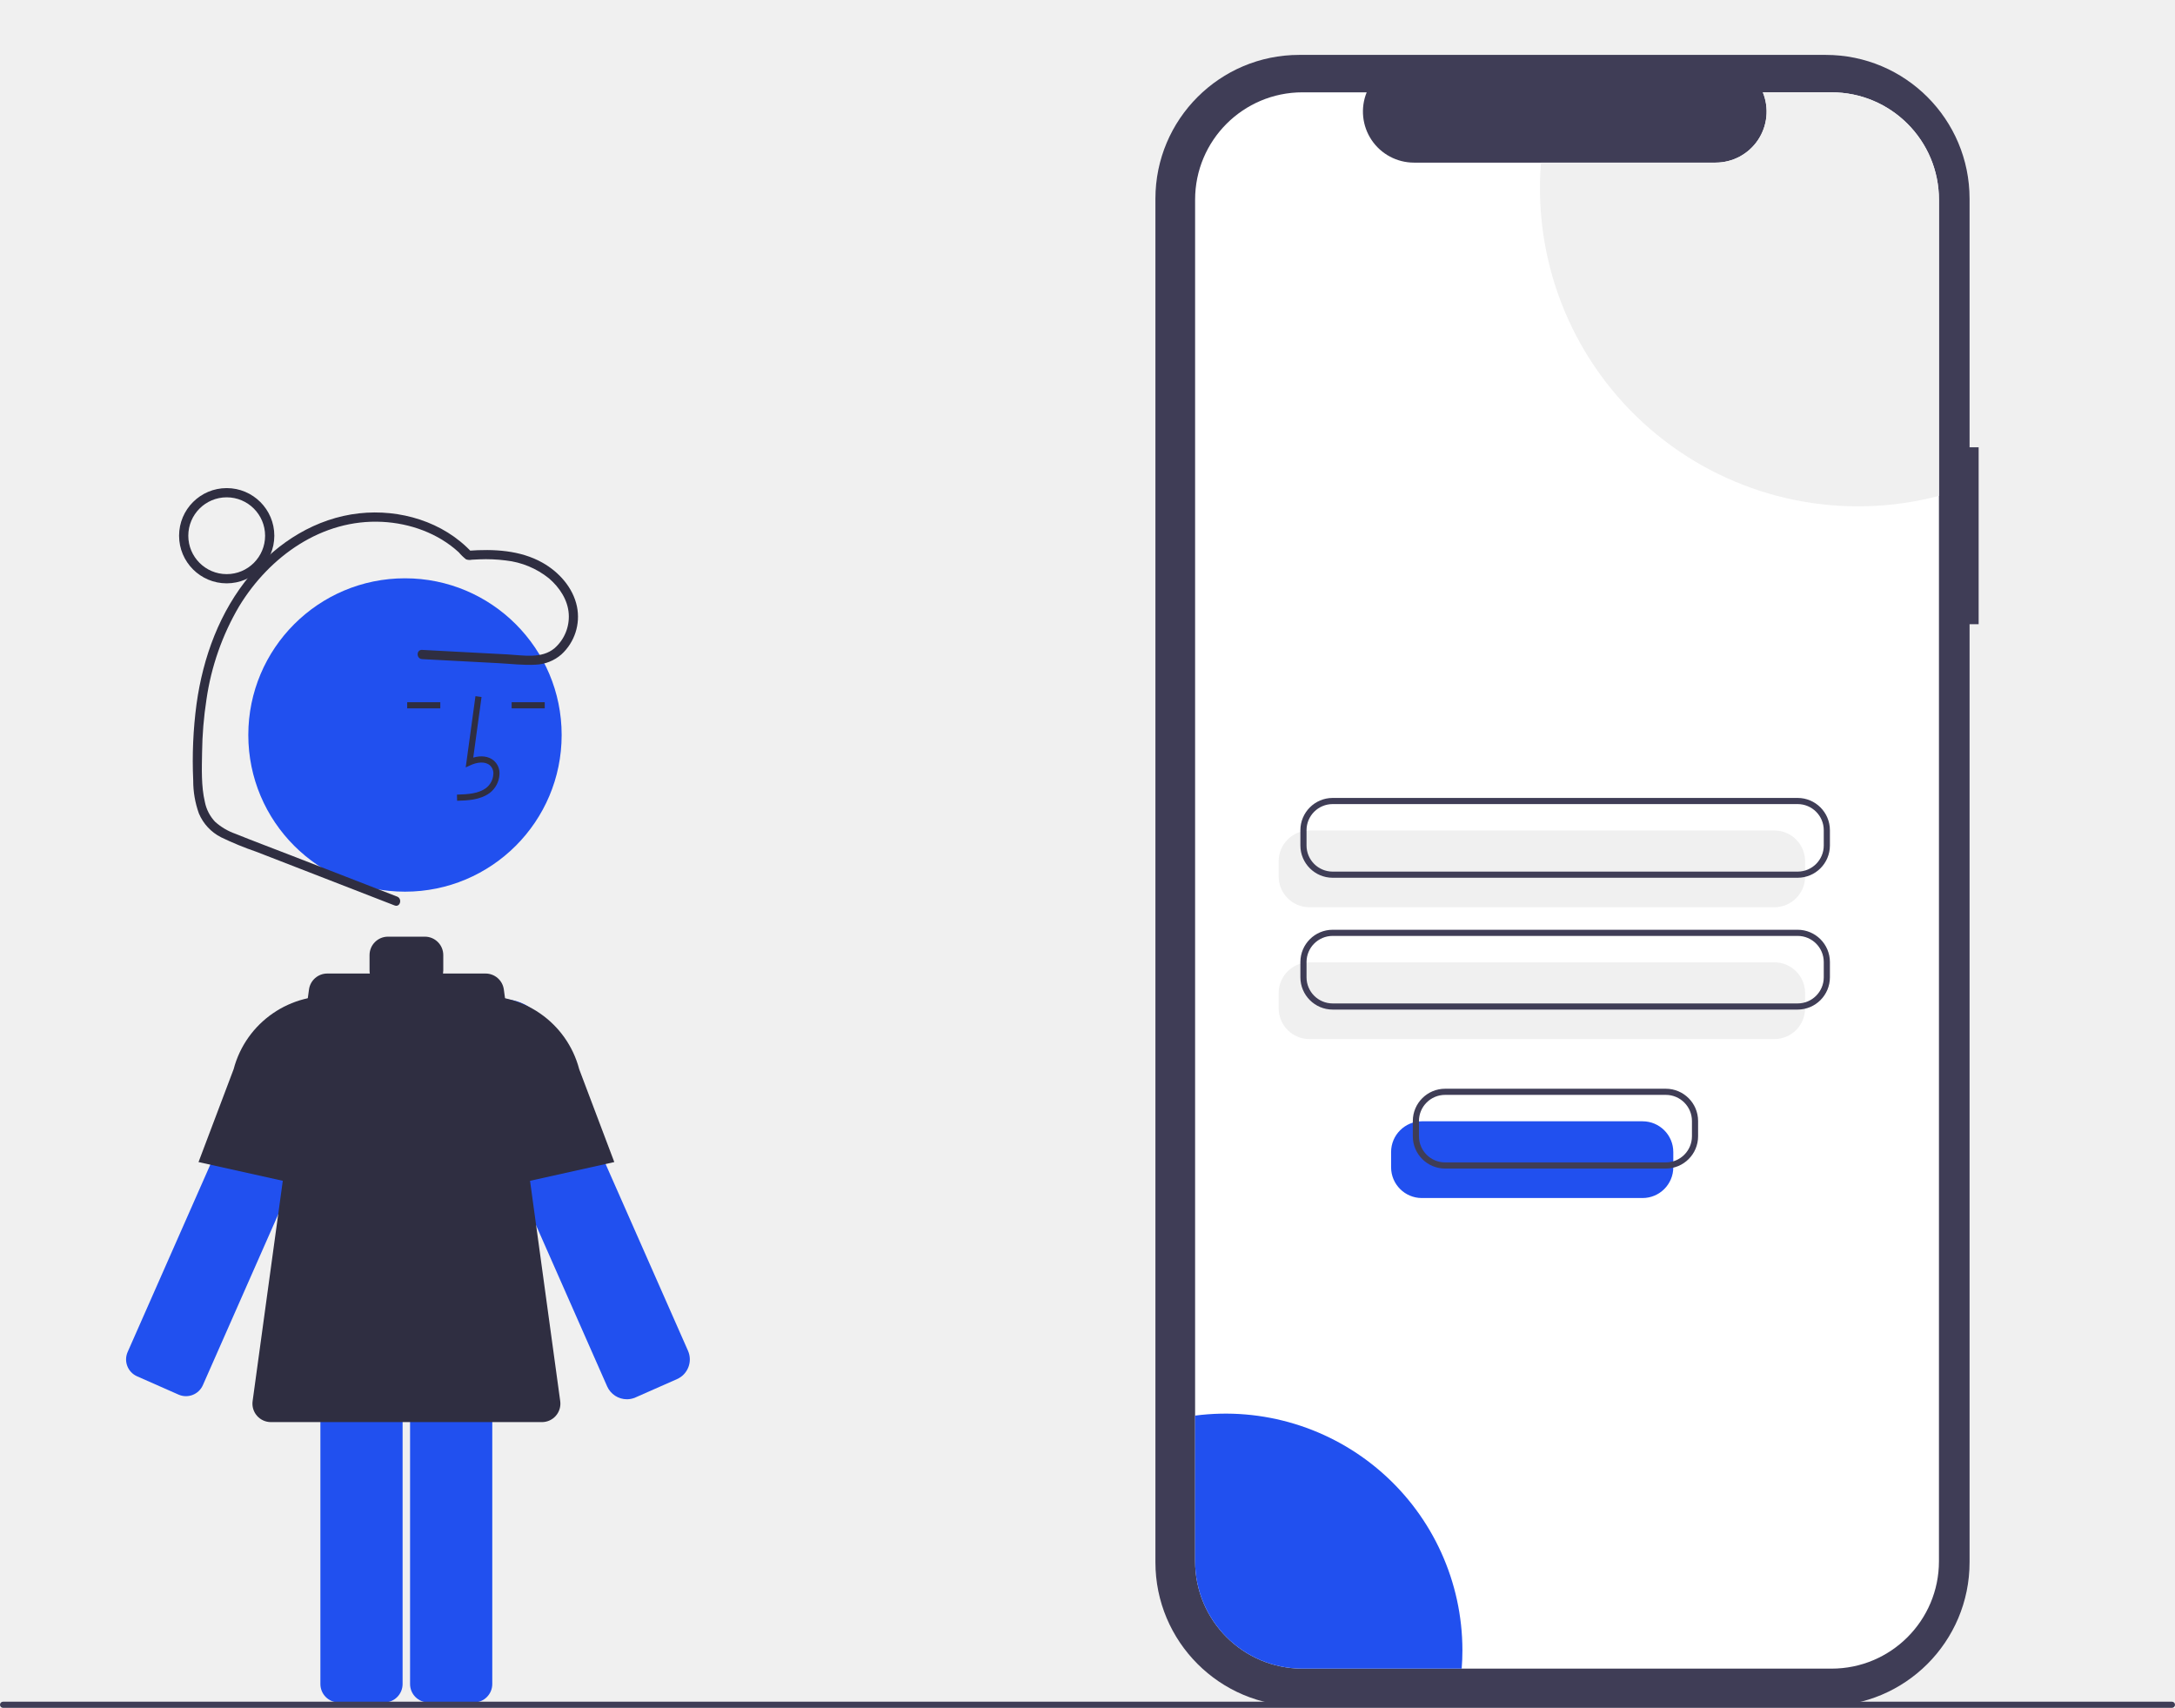
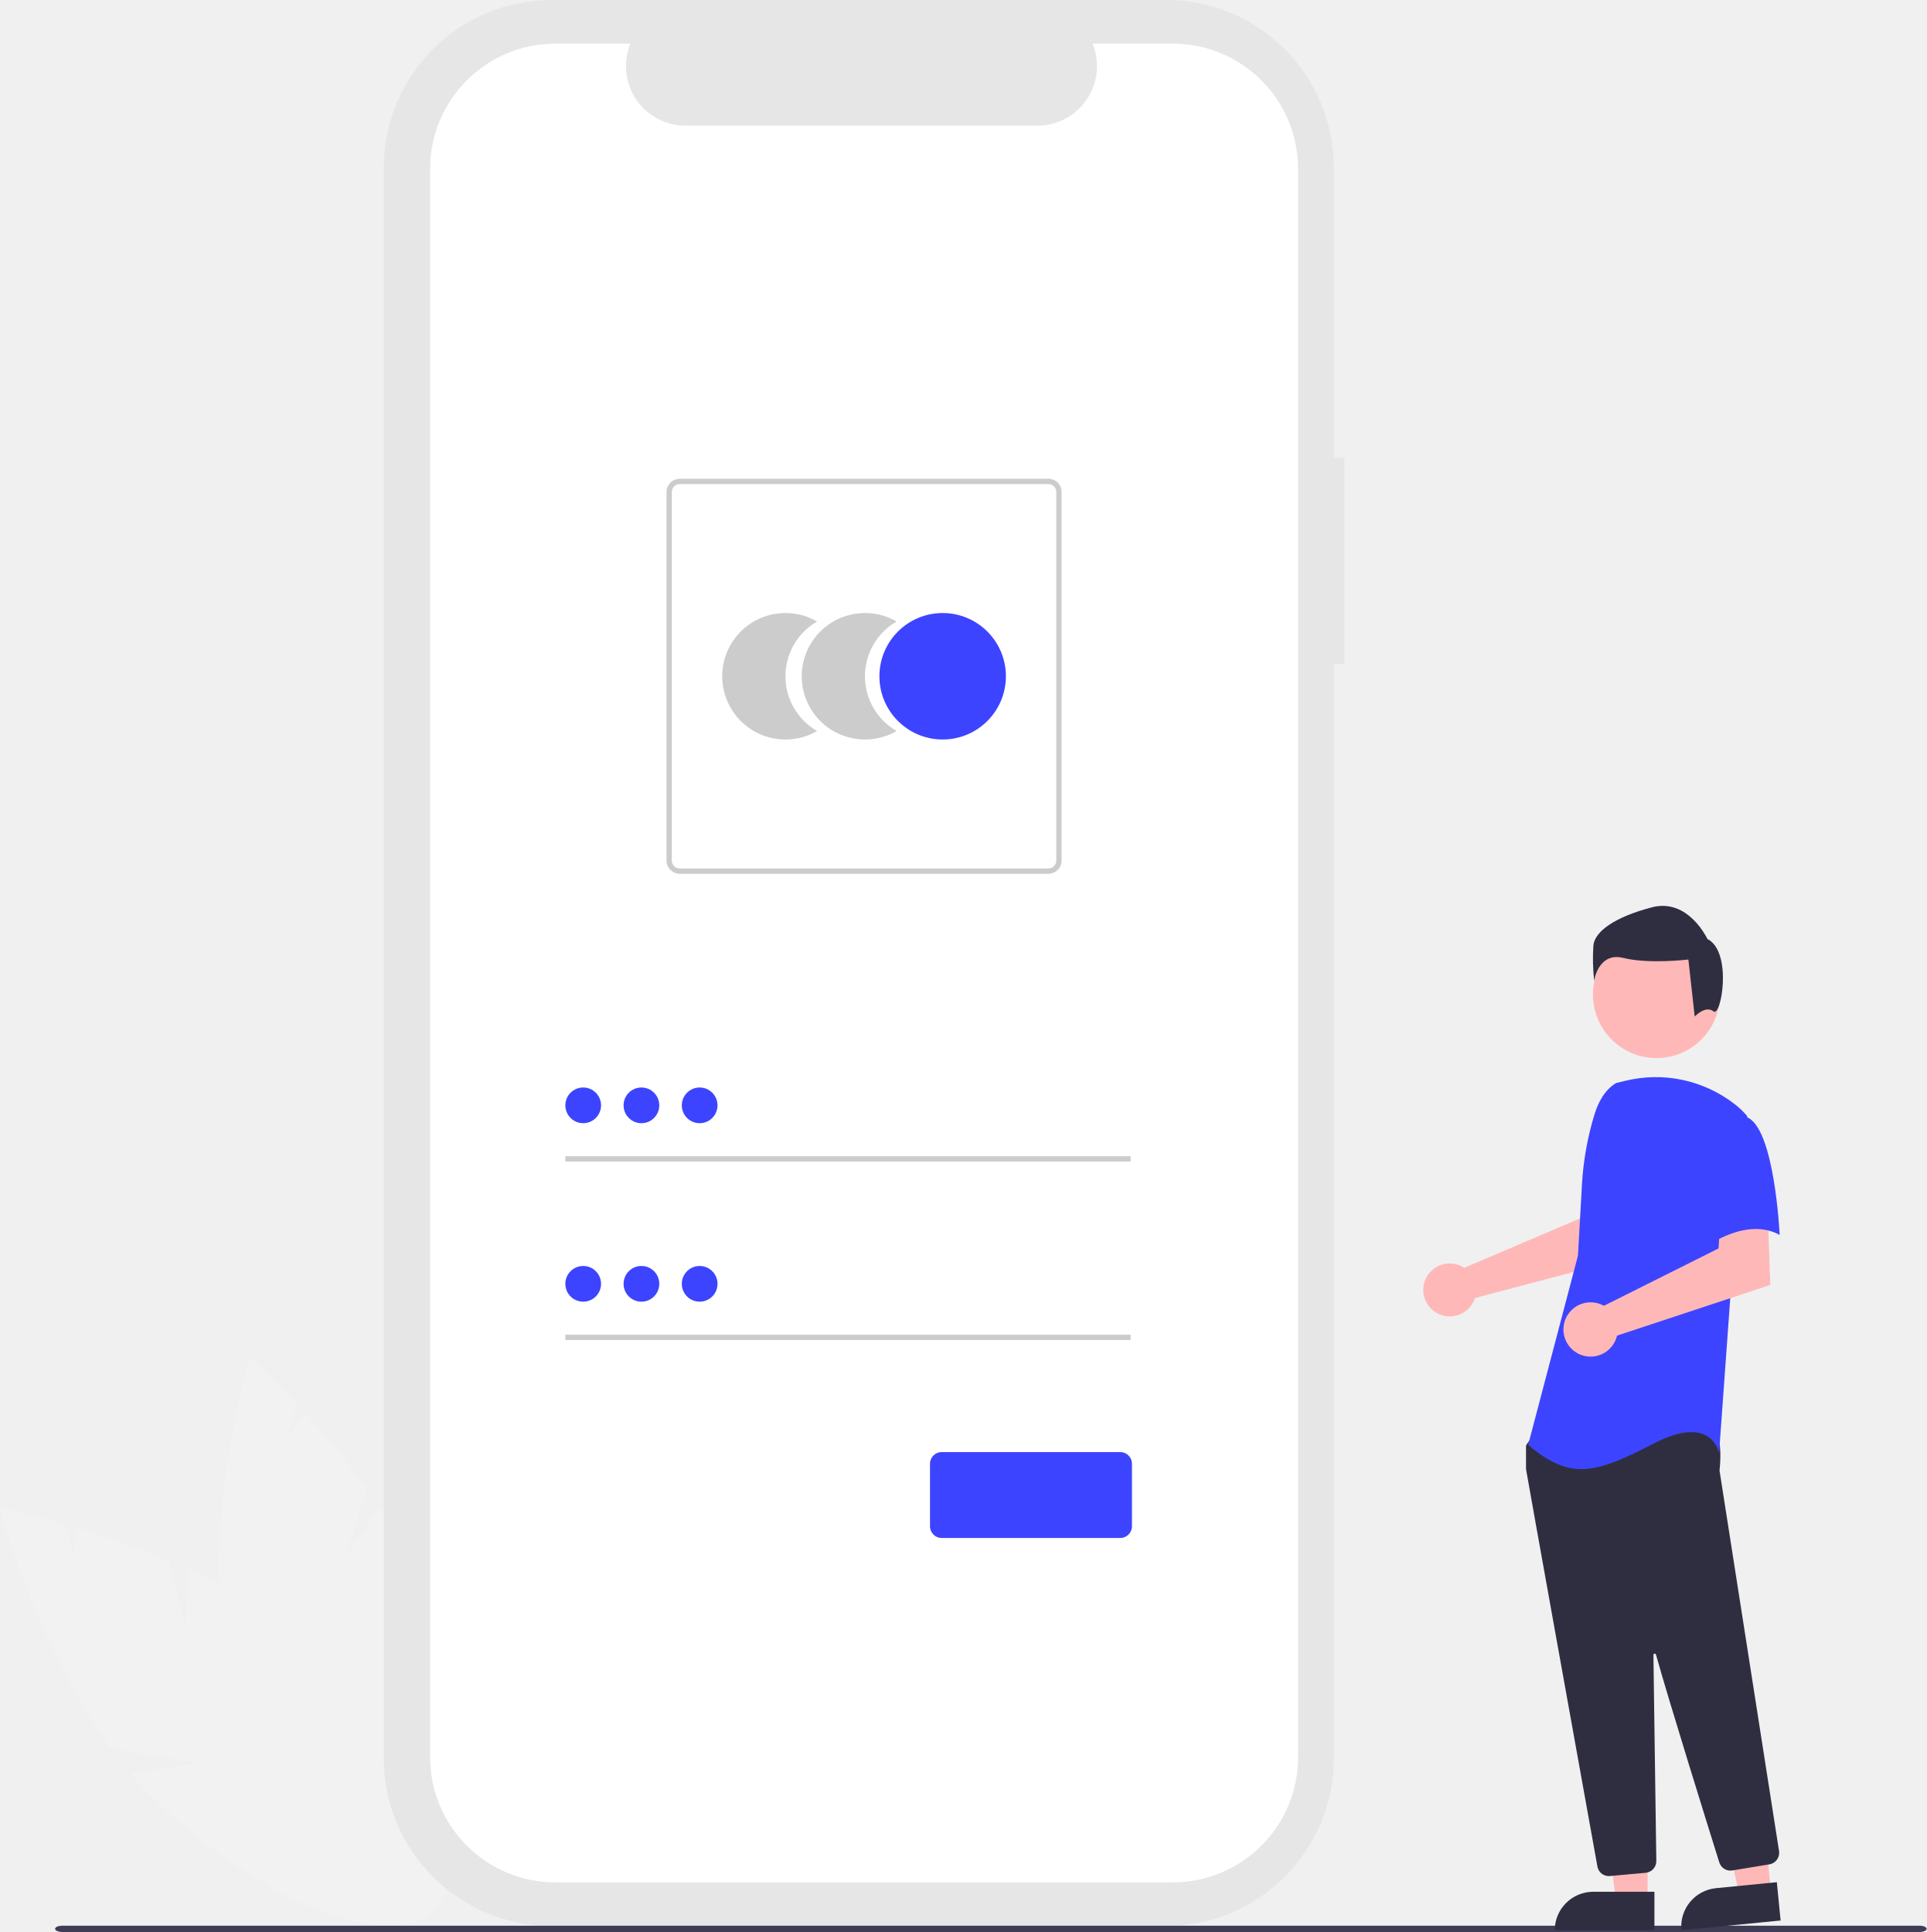
- <svg xmlns="http://www.w3.org/2000/svg" data-name="Layer 1" width="708" height="555.867" viewBox="0 0 708 555.867">
-   <path id="b10fb2cf-c586-4c5f-9fbf-e678f5ffa3db-68" data-name="Path 133" d="M890.465,679.515a211.722,211.722,0,0,1-46.196,37.27c-.392.241-.79.467-1.189.7l-27.639-24.463c.29-.27.612-.572.958-.905C836.992,672.563,939.229,535.838,946.042,502.544,945.572,505.317,952.189,614.094,890.465,679.515Z" transform="translate(-246 -172.0663)" fill="#f0f0f0" />
-   <path id="a32c10c7-75df-4179-a648-6a8d2a687209-69" data-name="Path 134" d="M849.602,721.505c-.523.125-1.054.241-1.588.348l-20.735-18.353c.405-.141.879-.309,1.42-.496,8.897-3.15,35.394-12.66,61.764-23.492,28.334-11.644,56.533-24.8,62.598-33.227C951.76,648.244,911.686,707.622,849.602,721.505Z" transform="translate(-246 -172.0663)" fill="#f0f0f0" />
-   <path d="M890.082,317.646h-2.953V236.753a46.819,46.819,0,0,0-46.819-46.819H668.926a46.819,46.819,0,0,0-46.819,46.819v443.789a46.819,46.819,0,0,0,46.819,46.819H840.31a46.819,46.819,0,0,0,46.819-46.819V375.228h2.953Z" transform="translate(-246 -172.0663)" fill="#3f3d56" />
-   <path d="M877.163,237.074V680.217a34.957,34.957,0,0,1-34.969,34.957H669.984a34.954,34.954,0,0,1-34.957-34.957V237.074a34.954,34.954,0,0,1,34.957-34.957h20.898a16.619,16.619,0,0,0,15.383,22.88h98.181a16.601,16.601,0,0,0,15.384-22.88H842.193A34.957,34.957,0,0,1,877.163,237.074Z" transform="translate(-246 -172.0663)" fill="#fff" />
-   <path d="M823.595,467.355H672.228a10.011,10.011,0,0,1-10-10v-4.978a10.011,10.011,0,0,1,10-10h151.367a10.011,10.011,0,0,1,10,10v4.978A10.011,10.011,0,0,1,823.595,467.355Z" transform="translate(-246 -172.0663)" fill="#f0f0f0" />
-   <path d="M823.595,510.262H672.228a10.011,10.011,0,0,1-10-10v-4.978a10.011,10.011,0,0,1,10-10h151.367a10.011,10.011,0,0,1,10,10v4.978A10.011,10.011,0,0,1,823.595,510.262Z" transform="translate(-246 -172.0663)" fill="#f0f0f0" />
-   <path d="M831.166,457.759H679.8a10.512,10.512,0,0,1-10.5-10.5v-4.978a10.512,10.512,0,0,1,10.5-10.5h151.367a10.512,10.512,0,0,1,10.5,10.5v4.978A10.512,10.512,0,0,1,831.166,457.759Zm-151.367-23.978a8.51,8.51,0,0,0-8.5,8.5v4.978a8.51,8.51,0,0,0,8.5,8.5h151.367a8.51,8.51,0,0,0,8.5-8.5v-4.978a8.51,8.51,0,0,0-8.5-8.5Z" transform="translate(-246 -172.0663)" fill="#3f3d56" />
-   <path d="M831.166,500.666H679.8a10.512,10.512,0,0,1-10.5-10.5V485.189a10.512,10.512,0,0,1,10.5-10.5h151.367a10.512,10.512,0,0,1,10.5,10.5v4.978A10.512,10.512,0,0,1,831.166,500.666ZM679.8,476.689a8.51,8.51,0,0,0-8.5,8.5v4.978a8.51,8.51,0,0,0,8.5,8.5h151.367a8.51,8.51,0,0,0,8.5-8.5V485.189a8.51,8.51,0,0,0-8.5-8.5Z" transform="translate(-246 -172.0663)" fill="#3f3d56" />
-   <path d="M877.163,237.074V333.464A103.539,103.539,0,0,1,747.28,233.389q0-4.24.341-8.392h56.826a16.601,16.601,0,0,0,15.384-22.88H842.193A34.957,34.957,0,0,1,877.163,237.074Z" transform="translate(-246 -172.0663)" fill="#f0f0f0" />
-   <path d="M722.041,709.154c0,2.032-.076,4.038-.24,6.02H669.984a34.954,34.954,0,0,1-34.957-34.957v-47.4a77.073,77.073,0,0,1,87.013,76.337Z" transform="translate(-246 -172.0663)" fill="#2150ef" />
-   <path d="M304.121,625.985a6.007,6.007,0,0,0,7.911-3.067l46.679-105.794a13.379,13.379,0,0,0-17.077-17.876h-0a13.199,13.199,0,0,0-6.75,5.78,13.649,13.649,0,0,0-.654,1.293l-46.679,105.794a6,6,0,0,0,3.067,7.912Z" transform="translate(-246 -172.0663)" fill="#2150ef" />
-   <path d="M356.795,560.557l-46.172-10.261,11.428-30.232a31.95,31.95,0,0,1,34.299-23.628l.445.049Z" transform="translate(-246 -172.0663)" fill="#2f2e41" />
-   <path d="M450.055,627.498a7.028,7.028,0,0,1-6.412-4.177L396.964,517.527a14.381,14.381,0,0,1,25.609-12.997v-0a14.618,14.618,0,0,1,.703,1.388l46.679,105.794a7,7,0,0,1-3.579,9.23l-13.961,6.16-.007-.016A6.944,6.944,0,0,1,450.055,627.498Z" transform="translate(-246 -172.0663)" fill="#2150ef" />
-   <path d="M385.485,591.169a6.007,6.007,0,0,0-6,6V720.183a6.007,6.007,0,0,0,6,6H400.245a6.007,6.007,0,0,0,6-6V597.169a6.007,6.007,0,0,0-6-6Z" transform="translate(-246 -172.0663)" fill="#2150ef" />
-   <path d="M356.293,591.169a6.007,6.007,0,0,0-6,6V720.183a6.007,6.007,0,0,0,6,6h14.76a6.007,6.007,0,0,0,6-6V597.169a6.007,6.007,0,0,0-6-6Z" transform="translate(-246 -172.0663)" fill="#2150ef" />
-   <circle cx="131.828" cy="239.224" r="51" fill="#2150ef" />
-   <path d="M394.8,432.699c3.306-.092,7.42-.207,10.59-2.522a8.133,8.133,0,0,0,3.2-6.073,5.471,5.471,0,0,0-1.86-4.493c-1.656-1.399-4.073-1.727-6.678-.961l2.699-19.726-1.981-.271L397.596,421.843l1.655-.759c1.918-.88,4.552-1.328,6.188.055a3.515,3.515,0,0,1,1.153,2.896,6.147,6.147,0,0,1-2.381,4.528c-2.467,1.802-5.746,2.034-9.466,2.138Z" transform="translate(-246 -172.0663)" fill="#2f2e41" />
-   <rect x="166.55" y="228.559" width="10.772" height="2" fill="#2f2e41" />
-   <rect x="132.55" y="228.559" width="10.772" height="2" fill="#2f2e41" />
-   <path d="M428.362,628.119l-18.356-134a6,6,0,0,0-5.945-5.186H390.205a6.025,6.025,0,0,0,.09-1v-5a6,6,0,0,0-6-6h-12a6,6,0,0,0-6,6v5a6.025,6.025,0,0,0,.09,1H352.53a6,6,0,0,0-5.945,5.186l-18.356,134a6,6,0,0,0,5.944,6.814h88.244A6,6,0,0,0,428.362,628.119Z" transform="translate(-246 -172.0663)" fill="#2f2e41" />
-   <path d="M399.795,560.557V496.486l.445-.049a31.961,31.961,0,0,1,34.315,23.68l11.411,30.18Z" transform="translate(-246 -172.0663)" fill="#2f2e41" />
-   <path d="M375.26,463.882l-35.275-13.692c-5.768-2.239-11.569-4.41-17.307-6.726a19.726,19.726,0,0,1-6.662-3.926,13.09,13.09,0,0,1-3.321-6.427c-1.223-5.171-1.002-10.825-.915-16.102a122.699,122.699,0,0,1,1.422-17.241,83.286,83.286,0,0,1,10.65-30.38c9.893-16.232,26.937-28.444,46.543-27.469,9.077.451,18.206,3.708,24.949,9.914a15.751,15.751,0,0,0,2.355,2.282,3.268,3.268,0,0,0,1.876.126q1.234-.079,2.471-.121a51.043,51.043,0,0,1,8.566.359,27.121,27.121,0,0,1,14.13,5.867c3.37,2.899,6.112,6.992,6.395,11.54a13.66,13.66,0,0,1-4.614,11.151c-4.209,3.547-10.213,2.3-15.261,2.033l-18.494-.98-9.37-.496c-1.929-.102-1.924,2.898,0,3l24.905,1.319c4.002.212,8.127.732,12.132.492a13.574,13.574,0,0,0,8.333-3.352,16.628,16.628,0,0,0,5.037-15.601c-1.284-6.138-5.852-11.215-11.207-14.235-7.286-4.11-15.988-4.504-24.141-3.896l1.061.439c-9.222-9.898-23.349-14.077-36.61-12.615-14.002,1.544-26.456,9.356-35.404,20.038-9.976,11.909-15.413,26.76-17.527,42.03a139.839,139.839,0,0,0-1.082,24.88,31.35,31.35,0,0,0,1.852,10.751,15.39,15.39,0,0,0,7.225,7.746,103.398,103.398,0,0,0,11.468,4.711L342.436,454.344l25.528,9.909,6.498,2.522c1.801.699,2.581-2.201.798-2.893Z" transform="translate(-246 -172.0663)" fill="#2f2e41" />
-   <path d="M319.795,361.934a15.5,15.5,0,1,1,15.5-15.5A15.517,15.517,0,0,1,319.795,361.934Zm0-28a12.5,12.5,0,1,0,12.5,12.5A12.514,12.514,0,0,0,319.795,333.934Z" transform="translate(-246 -172.0663)" fill="#2f2e41" />
-   <rect x="528.177" y="440.815" width="42.237" height="42.237" transform="translate(147.6141 -410.7547) rotate(37.40978)" fill="#f0f0f0" />
-   <path d="M389.295,228.934a33.949,33.949,0,0,1,27.277,13.702l19.59-25.614-58.779-44.956-44.956,58.779,25.333,19.376A34.003,34.003,0,0,1,389.295,228.934Z" transform="translate(-246 -172.0663)" fill="#f0f0f0" />
-   <path d="M953,727.934H247a1,1,0,0,1,0-2H953a1,1,0,0,1,0,2Z" transform="translate(-246 -172.0663)" fill="#3f3d56" />
-   <path d="M780.687,562.003H708.825a10.011,10.011,0,0,1-10-10v-4.978a10.011,10.011,0,0,1,10-10h71.862a10.011,10.011,0,0,1,10,10v4.978A10.011,10.011,0,0,1,780.687,562.003Z" transform="translate(-246 -172.0663)" fill="#2150ef" />
-   <path d="M788.259,552.407H716.397a10.512,10.512,0,0,1-10.5-10.5v-4.978a10.512,10.512,0,0,1,10.5-10.5h71.862a10.512,10.512,0,0,1,10.5,10.5v4.978A10.512,10.512,0,0,1,788.259,552.407Zm-71.862-23.978a8.51,8.51,0,0,0-8.5,8.5v4.978a8.51,8.51,0,0,0,8.5,8.5h71.862a8.51,8.51,0,0,0,8.5-8.5v-4.978a8.51,8.51,0,0,0-8.5-8.5Z" transform="translate(-246 -172.0663)" fill="#3f3d56" />
+ <svg xmlns="http://www.w3.org/2000/svg" data-name="Layer 1" width="744.848" height="747.077" viewBox="0 0 744.848 747.077">
+   <path id="fa3b9e12-7275-481e-bee9-64fd9595a50d-53" data-name="Path 1" d="M299.205,705.809l-6.56-25.872a335.967,335.967,0,0,0-35.643-12.788l-.828,12.024-3.358-13.247c-15.021-4.294-25.24-6.183-25.24-6.183s13.8,52.489,42.754,92.617l33.734,5.926-26.207,3.779a135.926,135.926,0,0,0,11.719,12.422c42.115,39.092,89.024,57.028,104.773,40.06s-5.625-62.412-47.74-101.5c-13.056-12.119-29.457-21.844-45.875-29.5Z" transform="translate(-227.576 -76.46149)" fill="#f2f2f2" />
+   <path id="bde08021-c30f-4979-a9d8-cb90b72b5ca2-54" data-name="Path 2" d="M361.591,677.706l7.758-25.538a335.94,335.94,0,0,0-23.9-29.371l-6.924,9.865,3.972-13.076c-10.641-11.436-18.412-18.335-18.412-18.335s-15.315,52.067-11.275,101.384l25.815,22.51-24.392-10.312a135.919,135.919,0,0,0,3.614,16.694c15.846,55.234,46.731,94.835,68.983,88.451s27.446-56.335,11.6-111.569c-4.912-17.123-13.926-33.926-24.023-48.965Z" transform="translate(-227.576 -76.46149)" fill="#f2f2f2" />
+   <path id="b3ac2088-de9b-4f7f-bc99-0ed9705c1a9d-55" data-name="Path 22" d="M747.327,253.445h-4.092v-112.1a64.883,64.883,0,0,0-64.883-64.883H440.845a64.883,64.883,0,0,0-64.883,64.883v615a64.883,64.883,0,0,0,64.883,64.883H678.352a64.883,64.883,0,0,0,64.882-64.883v-423.105h4.092Z" transform="translate(-227.576 -76.46149)" fill="#e6e6e6" />
+   <path id="b2715b96-3117-487c-acc0-20904544b5b7-56" data-name="Path 23" d="M680.97,93.335h-31a23.02,23.02,0,0,1-21.316,31.714H492.589a23.02,23.02,0,0,1-21.314-31.714H442.319a48.454,48.454,0,0,0-48.454,48.454v614.107a48.454,48.454,0,0,0,48.454,48.454H680.97a48.454,48.454,0,0,0,48.454-48.454h0V141.788a48.454,48.454,0,0,0-48.454-48.453Z" transform="translate(-227.576 -76.46149)" fill="#fff" />
+   <path id="b06d66ec-6c84-45dd-8c27-1263a6253192-57" data-name="Path 6" d="M531.234,337.965a24.437,24.437,0,0,1,12.23-21.174,24.45,24.45,0,1,0,0,42.345A24.434,24.434,0,0,1,531.234,337.965Z" transform="translate(-227.576 -76.46149)" fill="#ccc" />
+   <path id="e73810fe-4cf4-40cc-8c7c-ca544ce30bd4-58" data-name="Path 7" d="M561.971,337.965a24.436,24.436,0,0,1,12.23-21.174,24.45,24.45,0,1,0,0,42.345A24.434,24.434,0,0,1,561.971,337.965Z" transform="translate(-227.576 -76.46149)" fill="#ccc" />
+   <circle id="a4813fcf-056e-4514-bb8b-e6506f49341f" data-name="Ellipse 1" cx="364.434" cy="261.502" r="24.45" fill="#3d44ff" />
+   <path id="bbe451c3-febc-41ba-8083-4c8307a2e73e-59" data-name="Path 8" d="M632.872,414.33h-142.5a5.123,5.123,0,0,1-5.117-5.117v-142.5a5.123,5.123,0,0,1,5.117-5.117h142.5a5.123,5.123,0,0,1,5.117,5.117v142.5A5.123,5.123,0,0,1,632.872,414.33Zm-142.5-150.686a3.073,3.073,0,0,0-3.07,3.07v142.5a3.073,3.073,0,0,0,3.07,3.07h142.5a3.073,3.073,0,0,0,3.07-3.07v-142.5a3.073,3.073,0,0,0-3.07-3.07Z" transform="translate(-227.576 -76.46149)" fill="#ccc" />
+   <rect id="bb28937d-932f-4fdf-befe-f406e51091fe" data-name="Rectangle 1" x="218.562" y="447.102" width="218.552" height="2.047" fill="#ccc" />
+   <circle id="fcef55fc-4968-45b2-93bb-1a1080c85fc7" data-name="Ellipse 2" cx="225.464" cy="427.42" r="6.902" fill="#3d44ff" />
+   <rect id="ff33d889-4c74-4b91-85ef-b4882cc8fe76" data-name="Rectangle 2" x="218.562" y="516.118" width="218.552" height="2.047" fill="#ccc" />
+   <circle id="e8fa0310-b872-4adf-aedd-0c6eda09f3b8" data-name="Ellipse 3" cx="225.464" cy="496.437" r="6.902" fill="#3d44ff" />
+   <path d="M660.69,671.172H591.622a4.505,4.505,0,0,1-4.5-4.5v-24.208a4.505,4.505,0,0,1,4.5-4.5h69.068a4.505,4.505,0,0,1,4.5,4.5v24.208A4.505,4.505,0,0,1,660.69,671.172Z" transform="translate(-227.576 -76.46149)" fill="#3d44ff" />
+   <circle id="e12ee00d-aa4a-4413-a013-11d20b7f97f7" data-name="Ellipse 7" cx="247.978" cy="427.42" r="6.902" fill="#3d44ff" />
+   <circle id="f58f497e-6949-45c8-be5f-eee2aa0f6586" data-name="Ellipse 8" cx="270.492" cy="427.42" r="6.902" fill="#3d44ff" />
+   <circle id="b4d4939a-c6e6-4f4d-ba6c-e8b05485017d" data-name="Ellipse 9" cx="247.978" cy="496.437" r="6.902" fill="#3d44ff" />
+   <circle id="aff120b1-519b-4e96-ac87-836aa55663de" data-name="Ellipse 10" cx="270.492" cy="496.437" r="6.902" fill="#3d44ff" />
+   <path id="f1094013-1297-477a-ac57-08eac07c4bd5-60" data-name="Path 88" d="M969.642,823.539H251.656c-1.537,0-2.782-.546-2.782-1.218s1.245-1.219,2.782-1.219H969.642c1.536,0,2.782.546,2.782,1.219S971.178,823.539,969.642,823.539Z" transform="translate(-227.576 -76.46149)" fill="#3f3d56" />
+   <path d="M792.253,565.923a10.094,10.094,0,0,1,1.411.787l44.852-19.143,1.601-11.815,17.922-.11-1.059,27.098-59.2,15.656a10.608,10.608,0,0,1-.447,1.208,10.235,10.235,0,1,1-5.079-13.682Z" transform="translate(-227.576 -76.46149)" fill="#ffb8b8" />
+   <polygon points="636.98 735.021 624.72 735.021 618.888 687.733 636.982 687.734 636.98 735.021" fill="#ffb8b8" />
+   <path d="M615.963,731.518h23.644a0,0,0,0,1,0,0v14.887a0,0,0,0,1,0,0H601.076a0,0,0,0,1,0,0v0A14.887,14.887,0,0,1,615.963,731.518Z" fill="#2f2e41" />
+   <polygon points="684.66 731.557 672.459 732.759 662.018 686.271 680.025 684.497 684.66 731.557" fill="#ffb8b8" />
+   <path d="M891.686,806.128h23.644a0,0,0,0,1,0,0v14.887a0,0,0,0,1,0,0H876.799a0,0,0,0,1,0,0v0A14.887,14.887,0,0,1,891.686,806.128Z" transform="translate(-303.0087 15.2906) rotate(-5.62529)" fill="#2f2e41" />
+   <circle cx="640.393" cy="384.574" r="24.561" fill="#ffb8b8" />
+   <path d="M849.556,801.919a4.471,4.471,0,0,1-4.415-3.697c-6.346-35.226-27.088-150.405-27.584-153.596a1.427,1.427,0,0,1-.016-.222v-8.588a1.489,1.489,0,0,1,.279-.872l2.74-3.838a1.478,1.478,0,0,1,1.144-.625c15.622-.732,66.784-2.879,69.256.209h0c2.482,3.104,1.605,12.507,1.404,14.36l.01.193,22.985,146.995a4.512,4.512,0,0,1-3.715,5.135l-14.356,2.365a4.521,4.521,0,0,1-5.025-3.093c-4.44-14.188-19.329-61.918-24.489-80.387a.499.499,0,0,0-.98.139c.258,17.605.881,62.523,1.096,78.037l.023,1.671a4.518,4.518,0,0,1-4.093,4.536l-13.844,1.258C849.836,801.914,849.695,801.919,849.556,801.919Z" transform="translate(-227.576 -76.46149)" fill="#2f2e41" />
+   <path id="ae7af94f-88d7-4204-9f07-e3651de85c05-61" data-name="Path 99" d="M852.381,495.254c-4.286,2.548-6.851,7.23-8.323,11.995a113.681,113.681,0,0,0-4.884,27.159l-1.556,27.6-19.255,73.17c16.689,14.121,26.315,10.912,48.78-.639s25.032,3.851,25.032,3.851l4.492-62.258,6.418-68.032a30.164,30.164,0,0,0-4.861-4.674,49.658,49.658,0,0,0-42.442-8.995Z" transform="translate(-227.576 -76.46149)" fill="#3d44ff" />
+   <path d="M846.127,580.7a10.526,10.526,0,0,1,1.501.704l44.348-22.197.736-12.026,18.294-1.261.98,27.413L852.72,592.932a10.496,10.496,0,1,1-6.593-12.232Z" transform="translate(-227.576 -76.46149)" fill="#ffb8b8" />
+   <path id="a6768b0e-63d0-4b31-8462-9b2e0b00f0fd-62" data-name="Path 101" d="M902.766,508.412c10.912,3.851,12.834,45.574,12.834,45.574-12.837-7.06-28.241,4.493-28.241,4.493s-3.209-10.912-7.06-25.032a24.53,24.53,0,0,1,5.134-23.106S891.854,504.558,902.766,508.412Z" transform="translate(-227.576 -76.46149)" fill="#3d44ff" />
+   <path id="bfd7963f-0cf8-4885-9d3a-2c00bccda2e3-63" data-name="Path 102" d="M889.991,467.531c-3.06-2.448-7.235,2.002-7.235,2.002l-2.448-22.033s-15.301,1.833-25.093-.612-11.323,8.875-11.323,8.875a78.58,78.58,0,0,1-.306-13.771c.612-5.508,8.568-11.017,22.645-14.689S887.652,439.543,887.652,439.543C897.445,444.439,893.051,469.979,889.991,467.531Z" transform="translate(-227.576 -76.46149)" fill="#2f2e41" />
</svg>
